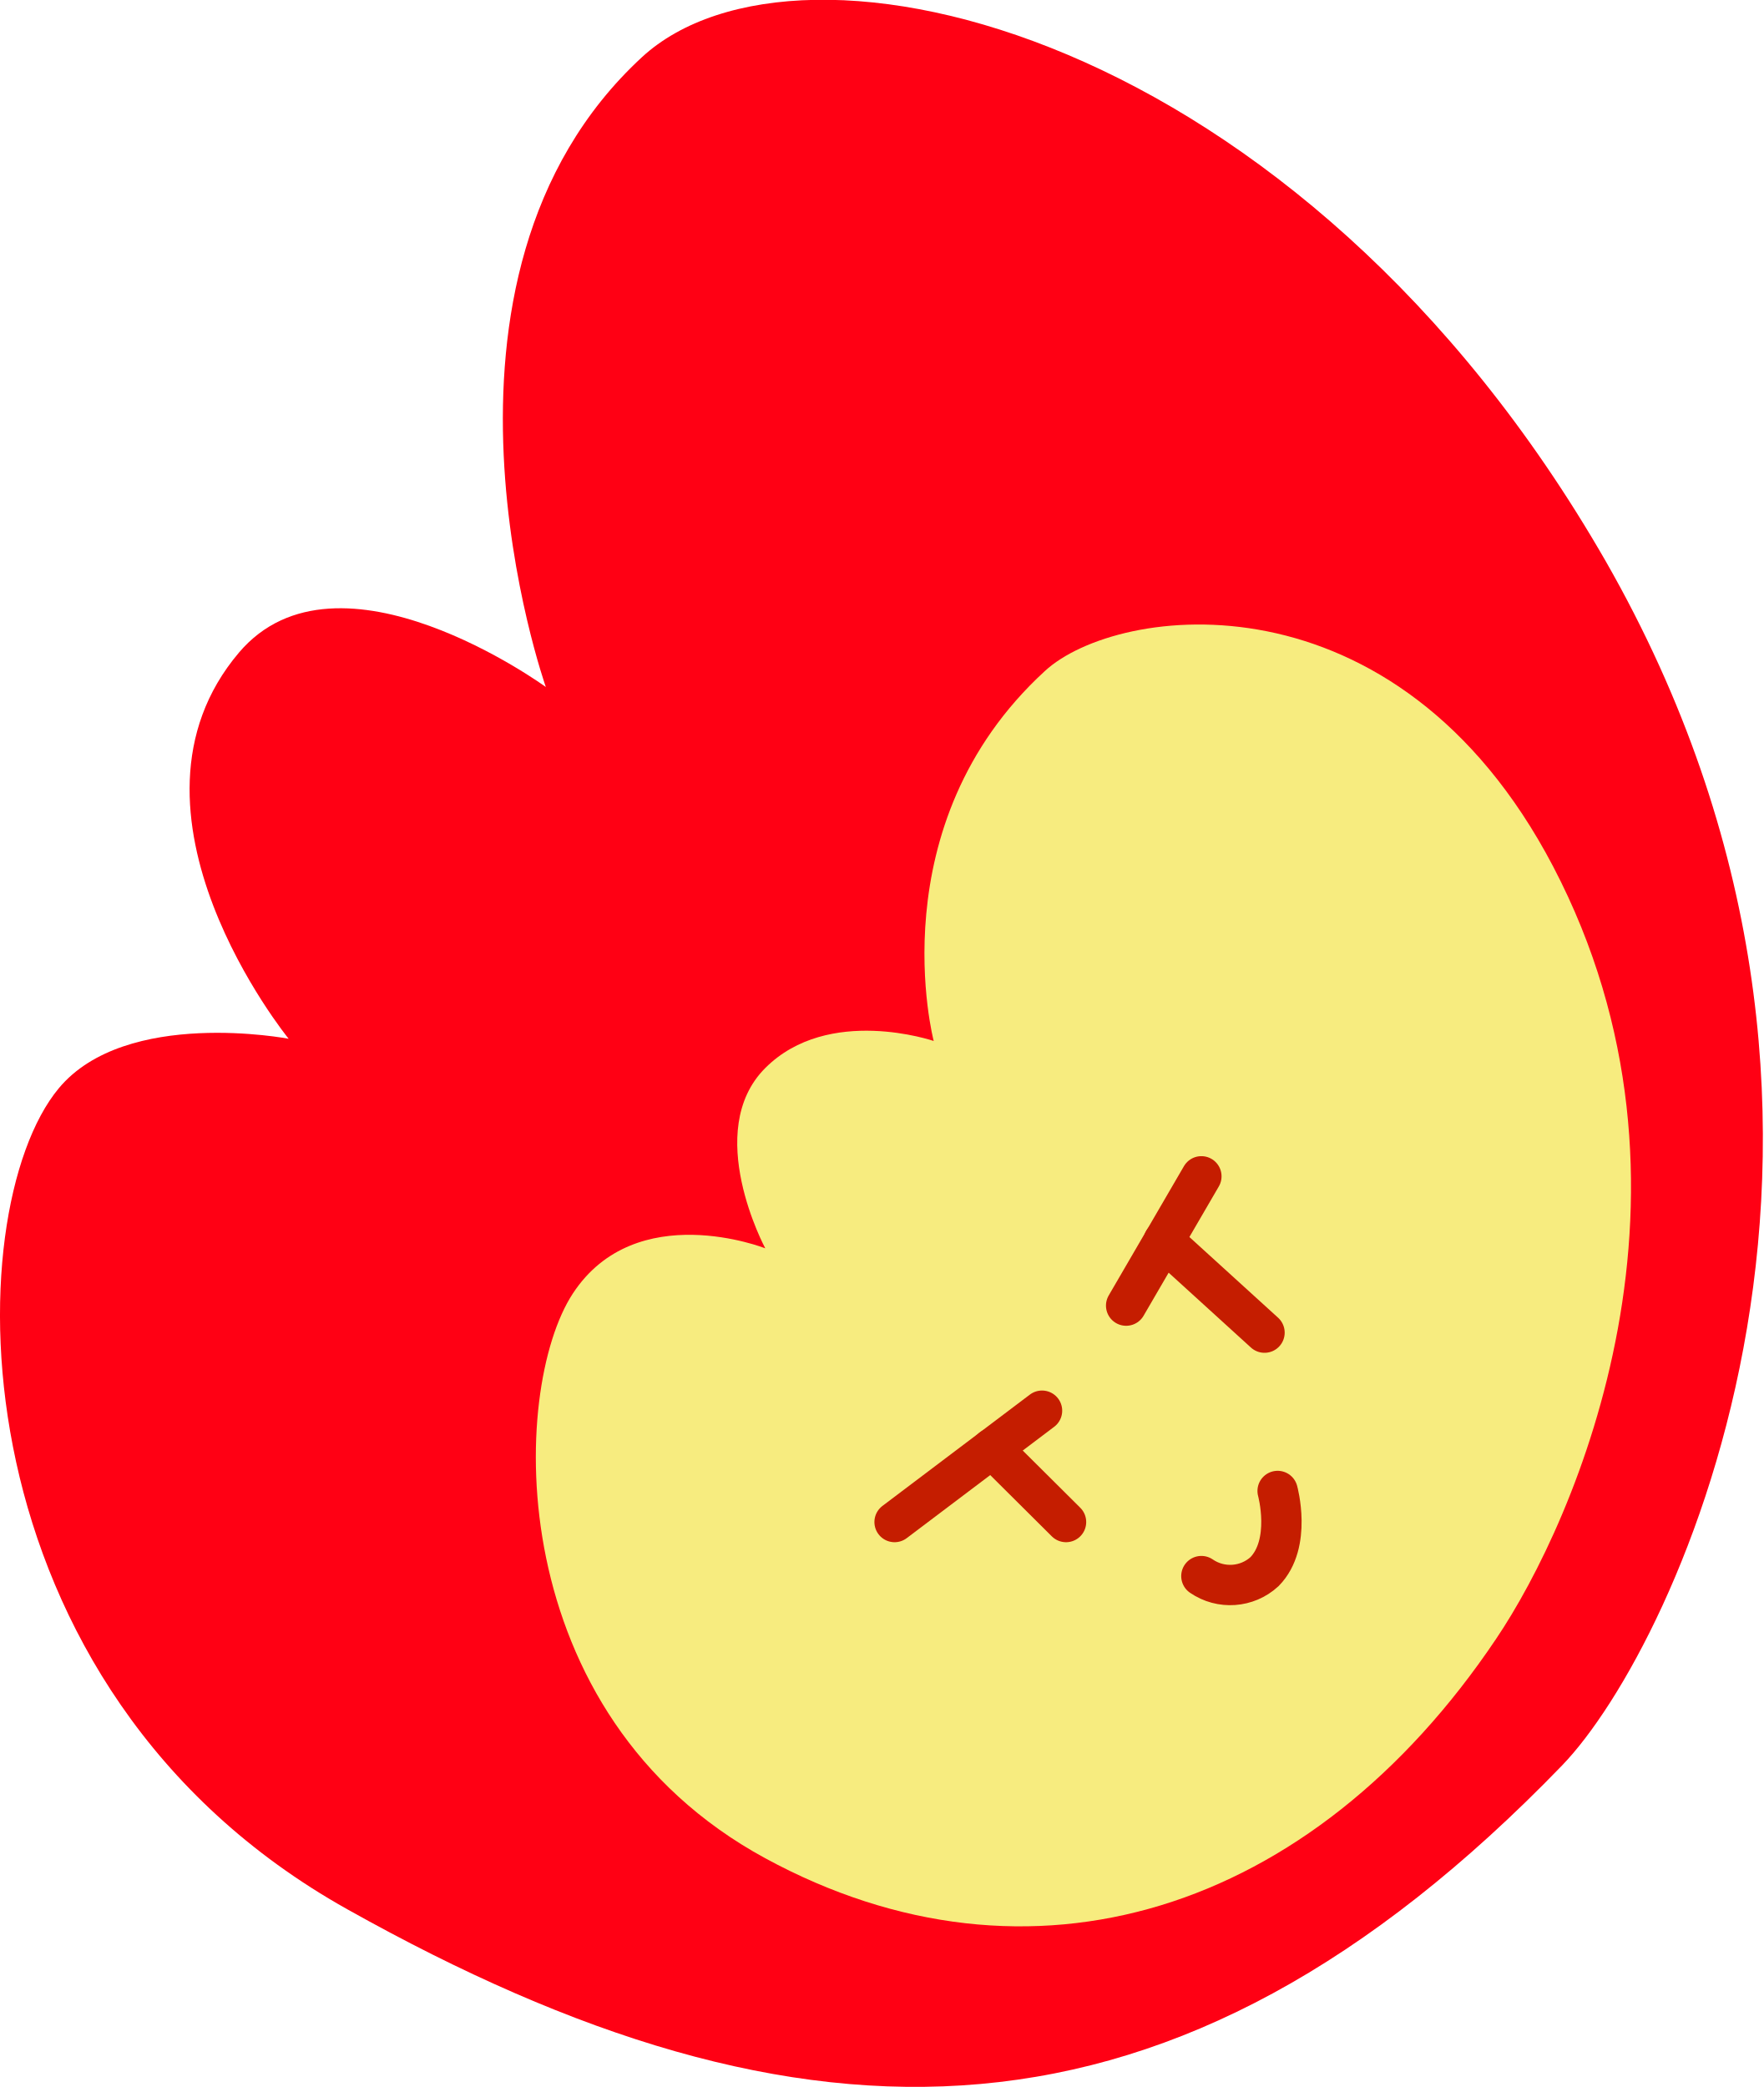
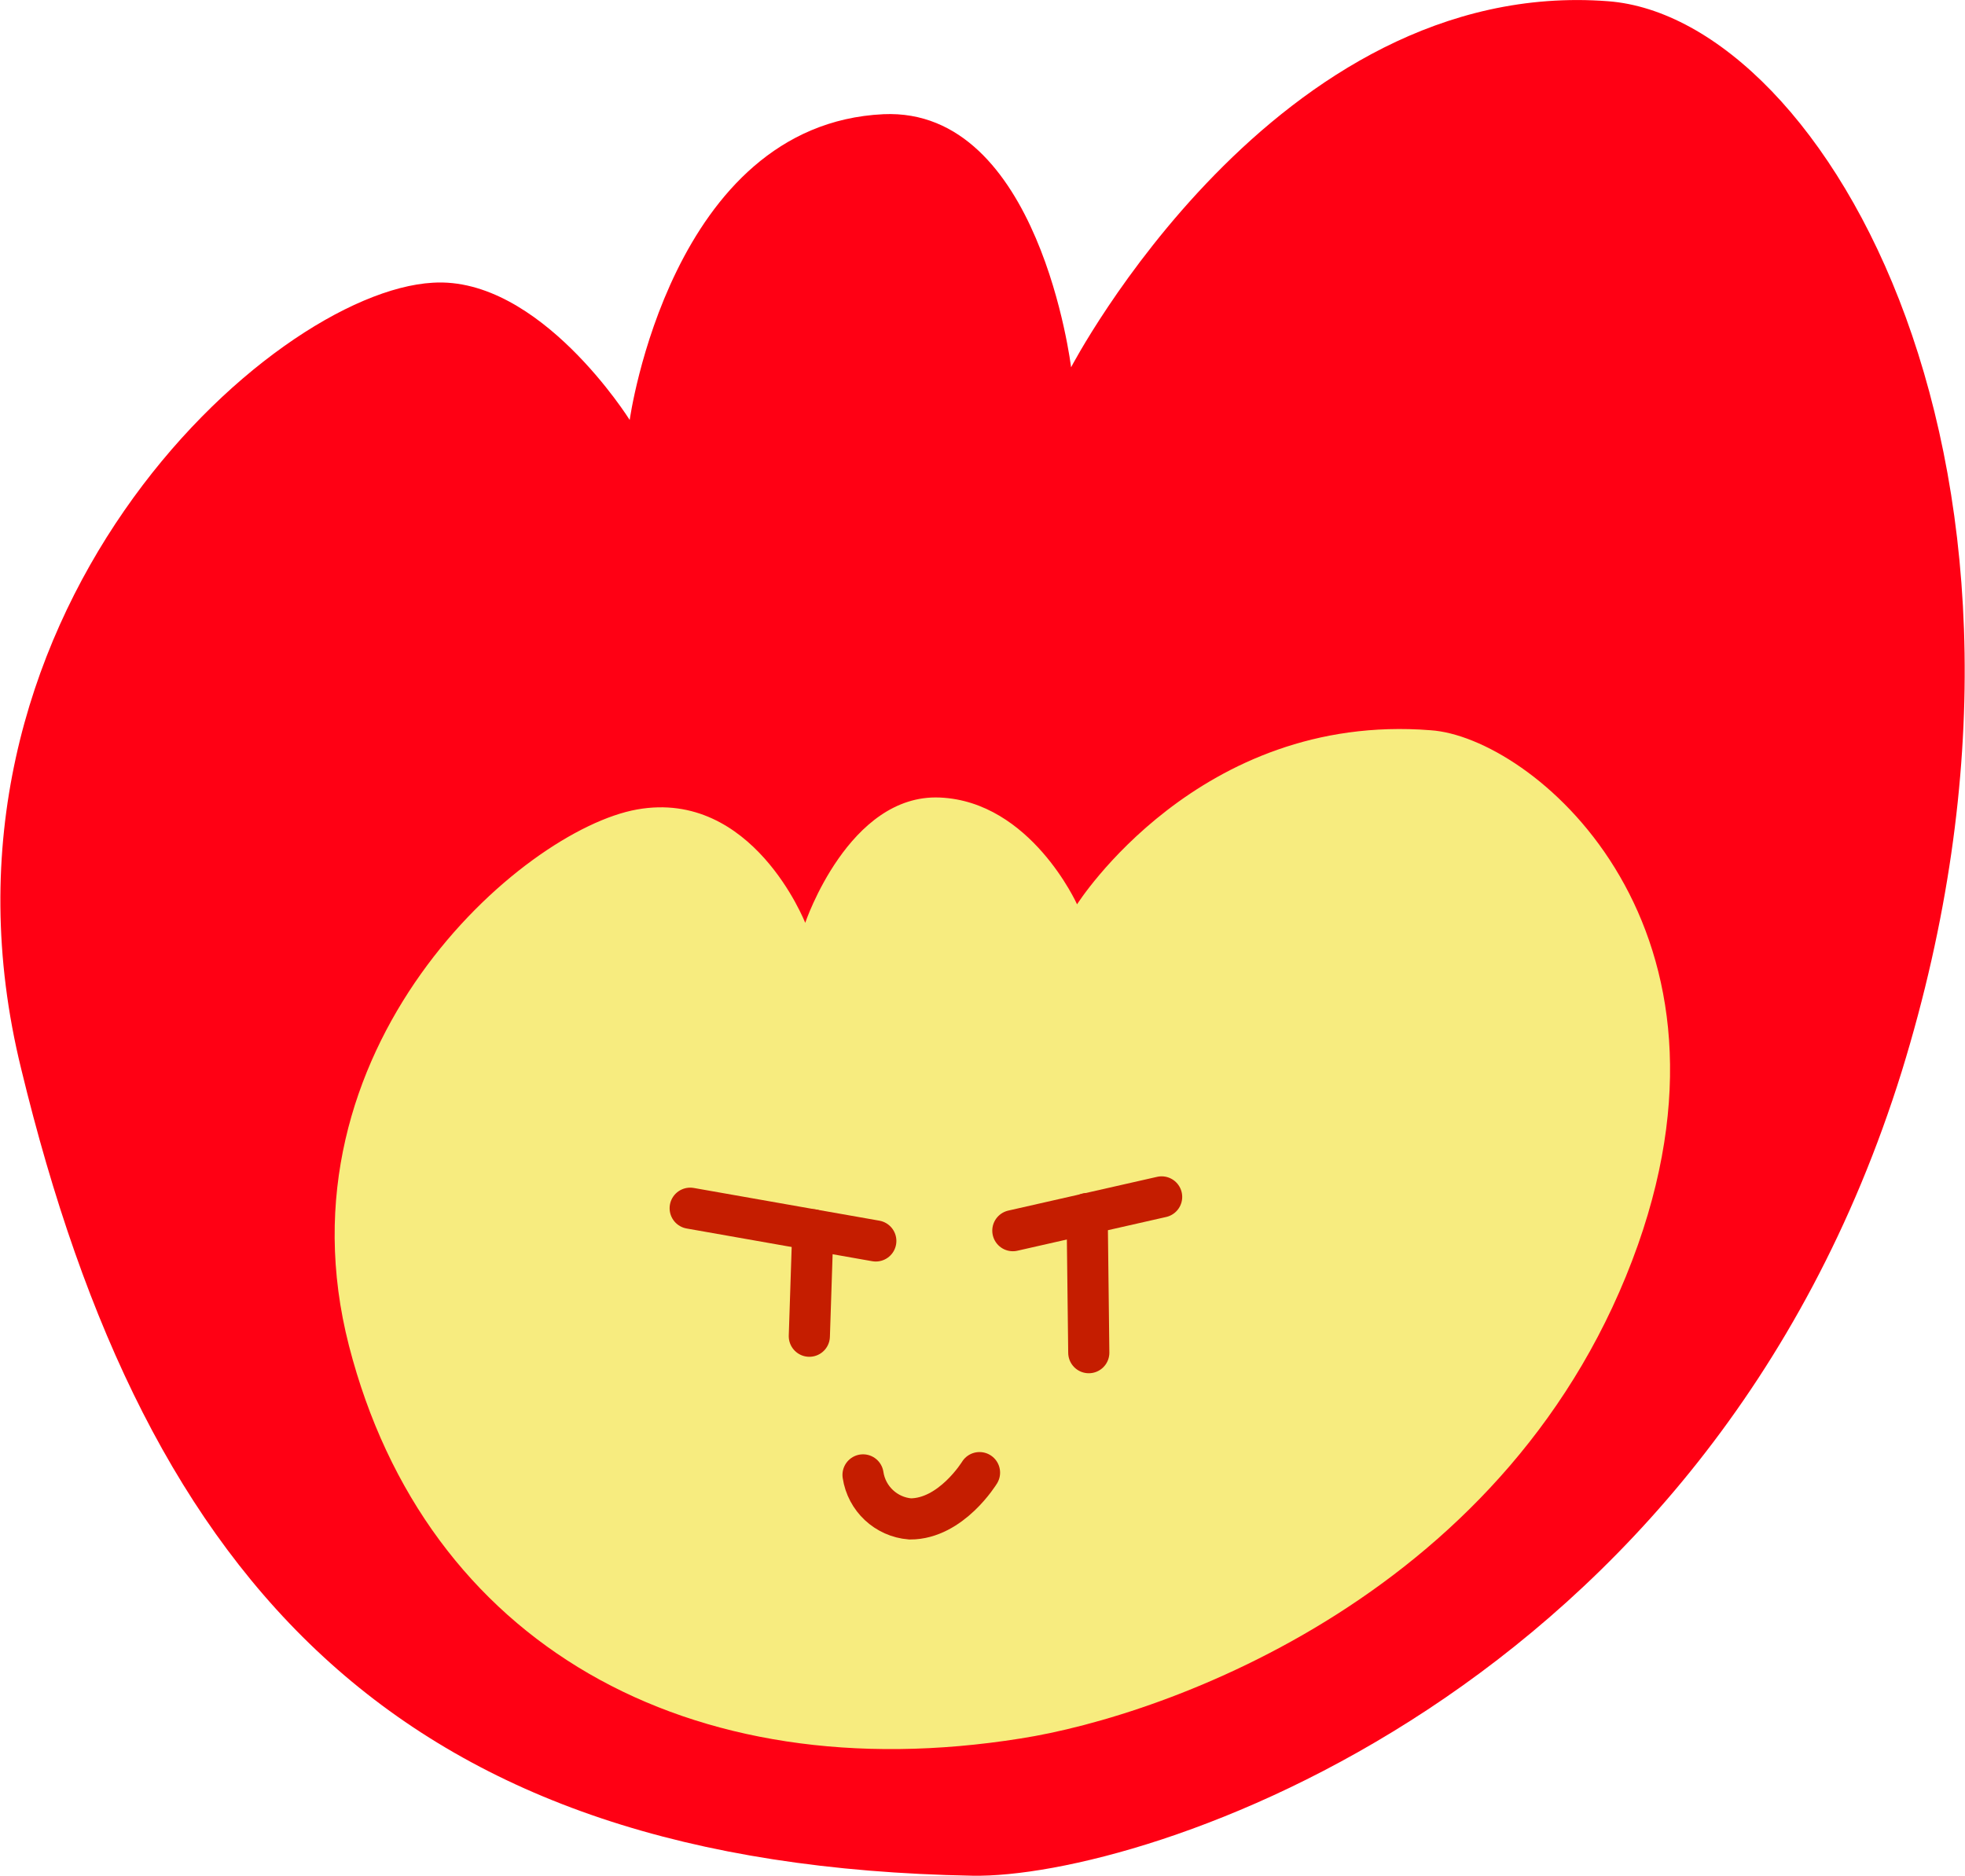
- <svg xmlns="http://www.w3.org/2000/svg" id="Layer_1" data-name="Layer 1" viewBox="0 0 87.42 103.47">
+ <svg xmlns="http://www.w3.org/2000/svg" id="Layer_1" data-name="Layer 1" viewBox="0 0 95.49 91.16">
  <defs>
    <style>.cls-1{fill:#ff0014;}.cls-2{fill:#f7ec7f;}.cls-3{fill:none;stroke:#c51d00;stroke-linecap:round;stroke-miterlimit:10;stroke-width:2px;}</style>
  </defs>
-   <path class="cls-1" d="M-262.6,598.88c5.73-5.93,18-32,2.17-59.7-15.21-26.48-40-32.16-47.78-25-11.93,11-4.77,31.23-4.77,31.23s-10.29-7.5-15.21-1.71c-6.7,7.9,2.46,19.15,2.46,19.15s-8.07-1.55-11.4,2.46c-5.07,6.11-5.33,29.71,14.31,40.7C-300.16,618.71-281.83,618.78-262.6,598.88Z" transform="translate(340.04 -511.35)" />
-   <path class="cls-2" d="M-265.88,592.62c4-5.92,11.18-22.36,2.84-38.31-7.78-14.86-21.62-13-25.2-9.69-8.33,7.64-5.51,18.34-5.51,18.34s-5.22-1.79-8.35,1.34,0,8.94,0,8.94-6.41-2.53-9.54,2.24-3.58,20.87,9.54,28S-275,606.19-265.88,592.62Z" transform="translate(340.04 -511.35)" />
-   <line class="cls-3" x1="44.35" y1="75.46" x2="51.66" y2="69.94" />
-   <line class="cls-3" x1="52.85" y1="75.46" x2="49.18" y2="71.81" />
-   <line class="cls-3" x1="59.56" y1="58.32" x2="55.83" y2="64.73" />
-   <line class="cls-3" x1="62.69" y1="66.07" x2="57.69" y2="61.52" />
-   <path class="cls-3" d="M-280.48,589.49a2.52,2.52,0,0,0,3.13-.22c1.37-1.4.65-4,.65-4" transform="translate(340.04 -511.35)" />
+   <path class="cls-1" d="M40.49,100.82c8.25.15,35.69-8.64,45.17-39.1,9-29.18-3.73-51.19-14.27-52-16.18-1.24-26.1,17.79-26.1,17.79s-1.53-12.64-9.12-12.3c-10.34.49-12.33,14.86-12.33,14.86s-4.37-7-9.57-6.67c-7.93.45-25.38,16.35-20,38.21C.38,86.85,12.82,100.31,40.49,100.82Z" transform="translate(6.76 -9.66)" />
+   <path class="cls-2" d="M42.84,94.15c7.06-1.1,24-7.05,30-24,5.57-15.82-5.22-24.68-10.08-25-11.27-.89-17.18,8.46-17.18,8.46s-2.25-5-6.67-5.19-6.54,6.09-6.54,6.09S29.82,48,24.2,49s-17.72,11.61-14,26.07S26.69,96.73,42.84,94.15Z" transform="translate(6.76 -9.66)" />
+   <line class="cls-3" x1="33.54" y1="58.72" x2="42.56" y2="60.31" />
+   <line class="cls-3" x1="39.33" y1="64.94" x2="39.5" y2="59.77" />
+   <line class="cls-3" x1="56.45" y1="58.17" x2="49.22" y2="59.81" />
+   <line class="cls-3" x1="52.91" y1="65.74" x2="52.83" y2="58.98" />
+   <path class="cls-3" d="M35.18,81.34a2.52,2.52,0,0,0,2.29,2.14c2,0,3.37-2.25,3.37-2.25" transform="translate(6.76 -9.66)" />
</svg>
